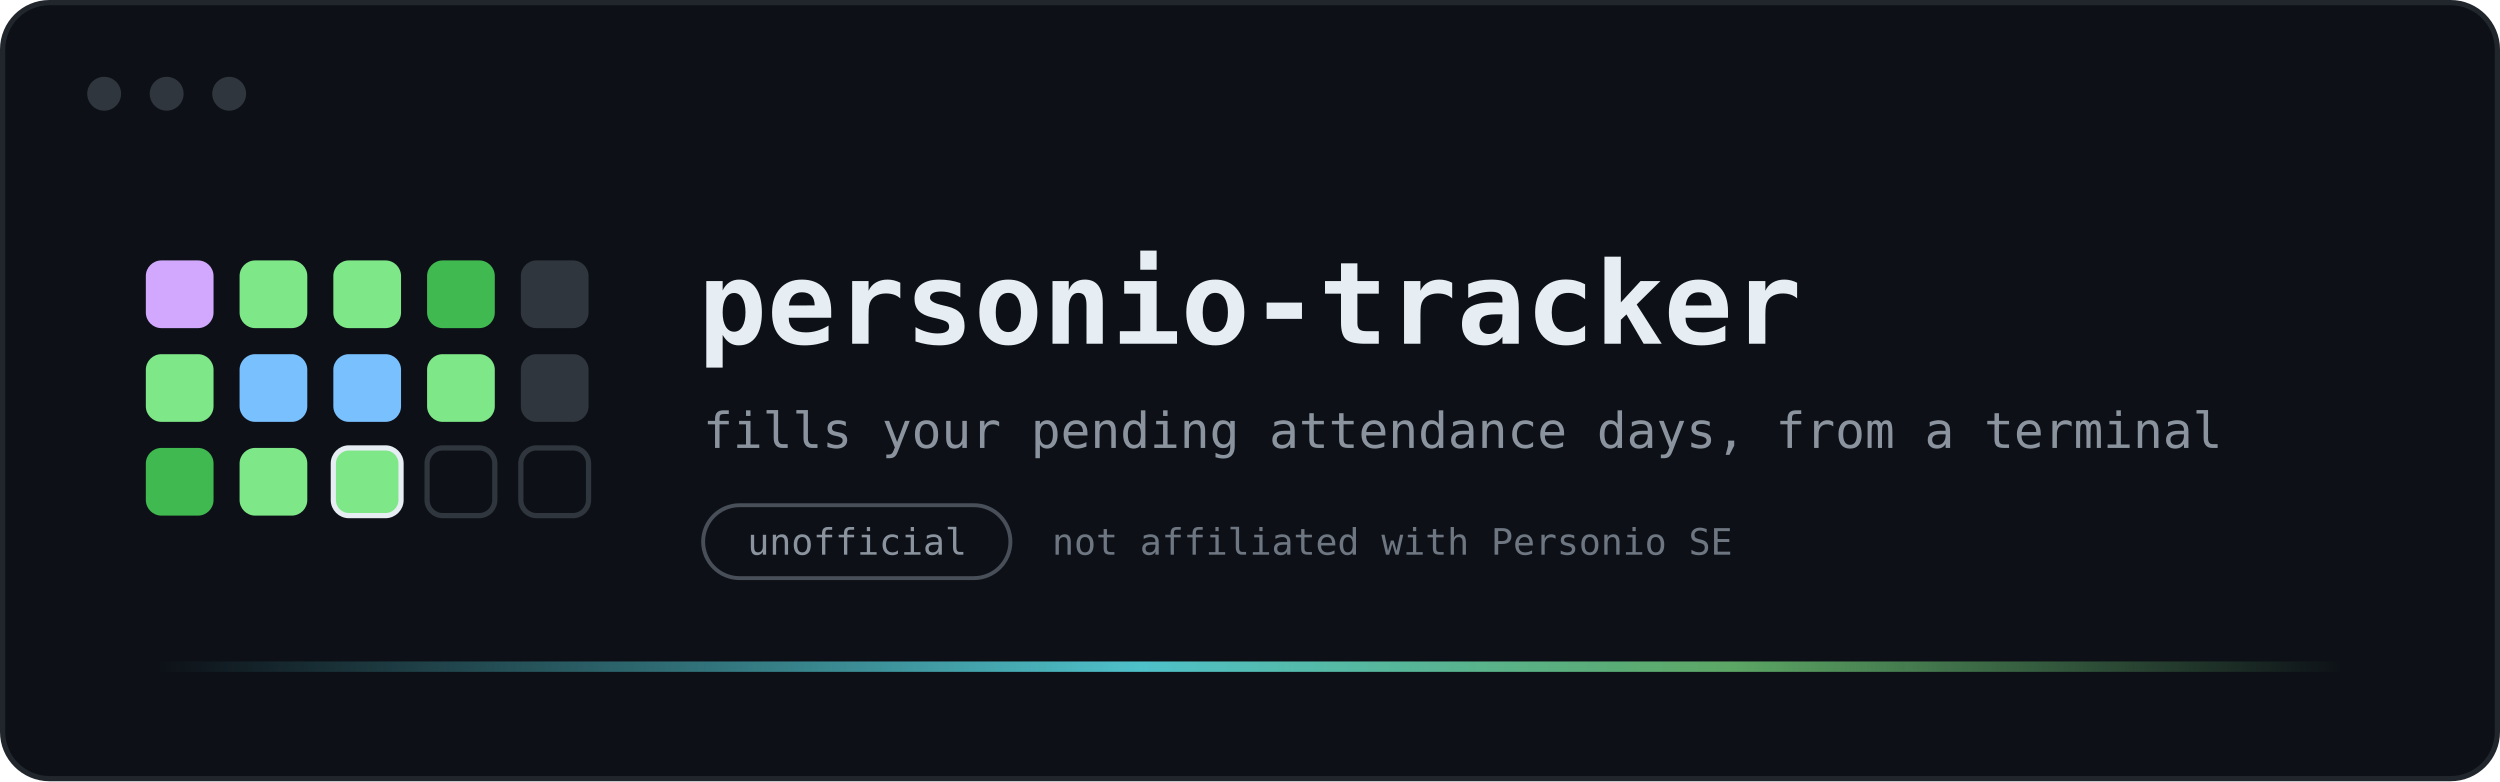
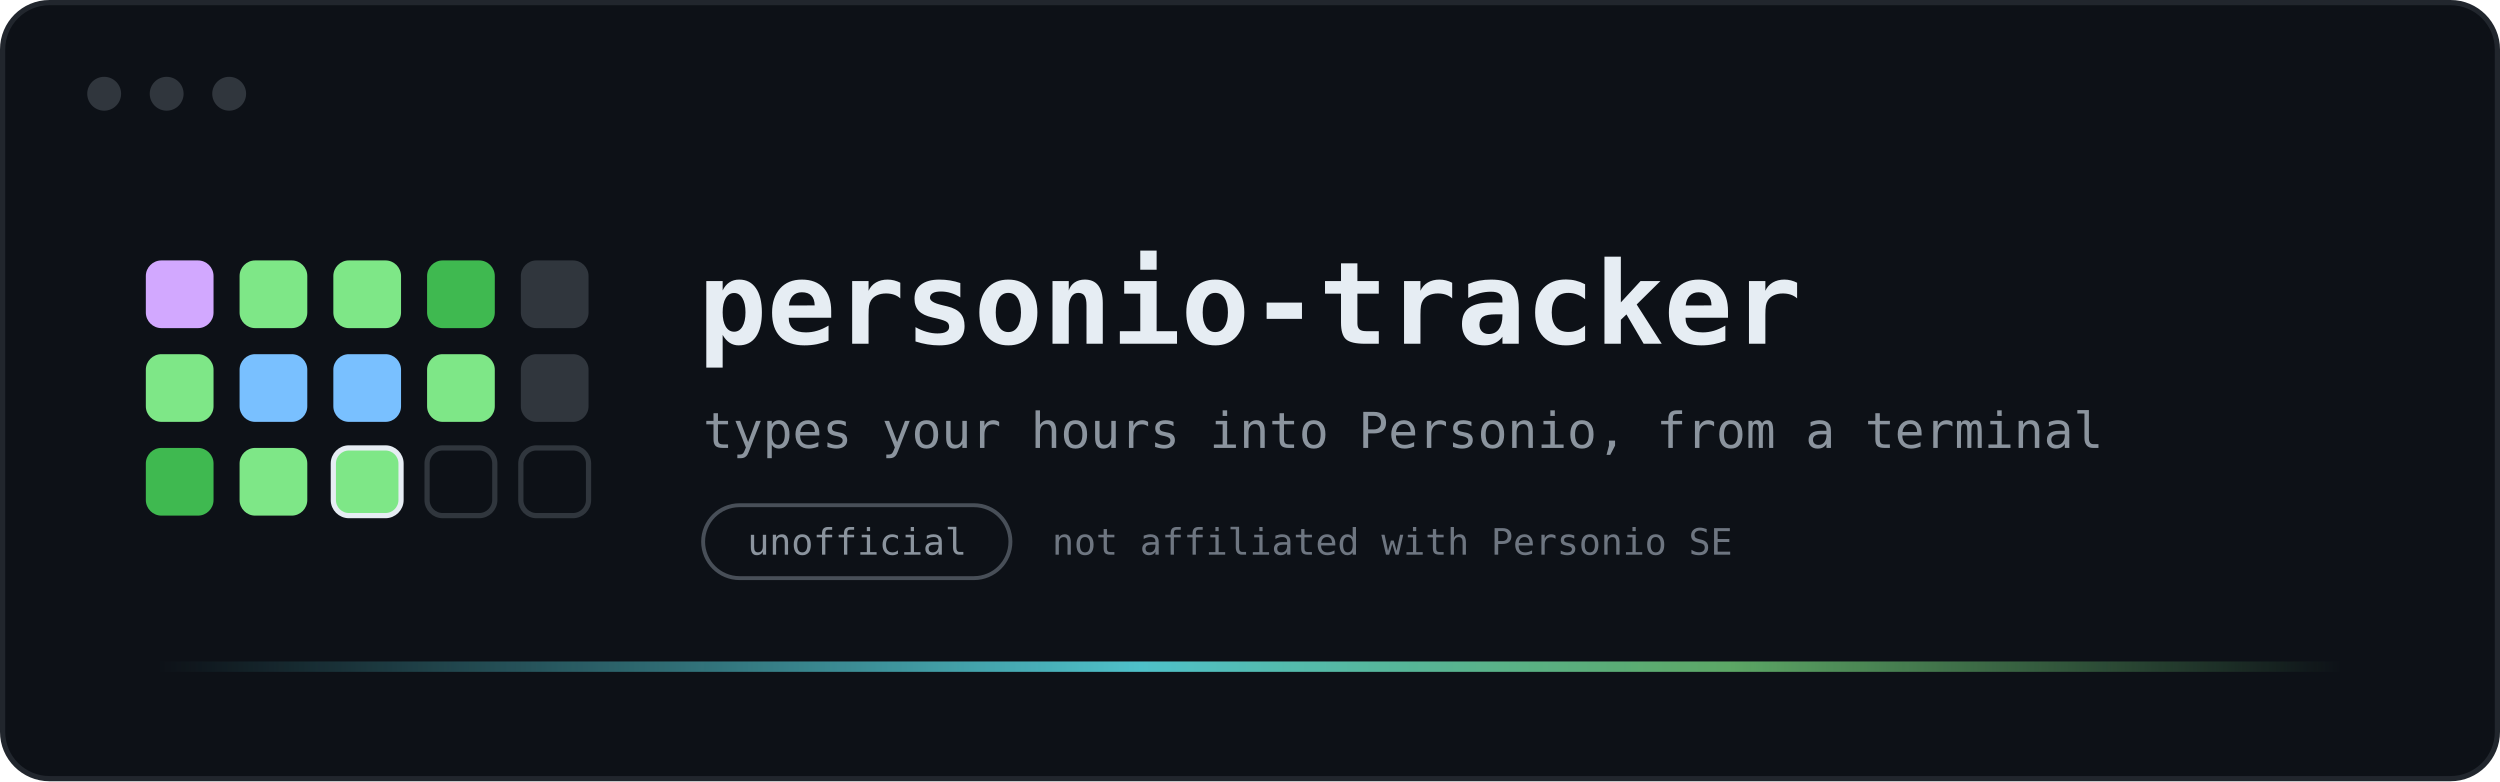
- <svg xmlns="http://www.w3.org/2000/svg" viewBox="0 0 960 300" width="960" height="300" role="img" aria-label="personio-tracker — fills your pending attendance days, from a terminal. Unofficial, not affiliated with Personio SE.">
+ <svg xmlns="http://www.w3.org/2000/svg" viewBox="0 0 960 300" width="960" height="300" role="img" aria-label="personio-tracker — types your hours into Personio, from a terminal. Unofficial, not affiliated with Personio SE.">
  <defs>
    <linearGradient id="trail" x1="0" y1="0" x2="1" y2="0">
      <stop offset="0%" stop-color="#56D4DD" stop-opacity="0" />
      <stop offset="45%" stop-color="#56D4DD" stop-opacity="0.9" />
      <stop offset="72%" stop-color="#7EE787" stop-opacity="0.7" />
      <stop offset="100%" stop-color="#7EE787" stop-opacity="0" />
    </linearGradient>
  </defs>
  <rect x="1" y="1" width="958" height="298" rx="18" fill="#0D1117" stroke="#21262D" stroke-width="2" />
  <circle cx="40" cy="36" r="6.5" fill="#30363D" />
  <circle cx="64" cy="36" r="6.5" fill="#30363D" />
  <circle cx="88" cy="36" r="6.5" fill="#30363D" />
  <g transform="translate(56 100)">
    <rect width="26" height="26" rx="6" fill="#D2A8FF" />
    <rect x="36" width="26" height="26" rx="6" fill="#7EE787" />
    <rect x="72" width="26" height="26" rx="6" fill="#7EE787" />
    <rect x="108" width="26" height="26" rx="6" fill="#3FB950" />
    <rect x="144" width="26" height="26" rx="6" fill="#30363D" />
    <rect y="36" width="26" height="26" rx="6" fill="#7EE787" />
    <rect x="36" y="36" width="26" height="26" rx="6" fill="#79C0FF" />
    <rect x="72" y="36" width="26" height="26" rx="6" fill="#79C0FF" />
    <rect x="108" y="36" width="26" height="26" rx="6" fill="#7EE787" />
    <rect x="144" y="36" width="26" height="26" rx="6" fill="#30363D" />
    <rect y="72" width="26" height="26" rx="6" fill="#3FB950" />
    <rect x="36" y="72" width="26" height="26" rx="6" fill="#7EE787" />
    <rect x="72" y="72" width="26" height="26" rx="6" fill="#7EE787" stroke="#E6EDF3" stroke-width="2" />
    <rect x="108" y="72" width="26" height="26" rx="6" fill="none" stroke="#30363D" stroke-width="2" />
    <rect x="144" y="72" width="26" height="26" rx="6" fill="none" stroke="#30363D" stroke-width="2" />
  </g>
  <g font-family="ui-monospace, SFMono-Regular, Menlo, Consolas, monospace">
    <text x="268" y="132" font-size="44" font-weight="700" fill="#E6EDF3">personio-tracker</text>
-     <text x="270" y="172" font-size="19" fill="#8B949E">fills your pending attendance days, from a terminal</text>
+     <text x="270" y="172" font-size="19" fill="#8B949E">types your hours into Personio, from a terminal</text>
    <g transform="translate(270 194)">
      <rect width="118" height="28" rx="14" fill="none" stroke="#484F58" stroke-width="1.5" />
      <text x="17" y="19" font-size="14" fill="#8B949E">unofficial</text>
      <text x="134" y="19" font-size="14" fill="#6E7681">not affiliated with Personio SE</text>
    </g>
  </g>
  <rect x="56" y="254" width="848" height="4" rx="2" fill="url(#trail)" />
</svg>
